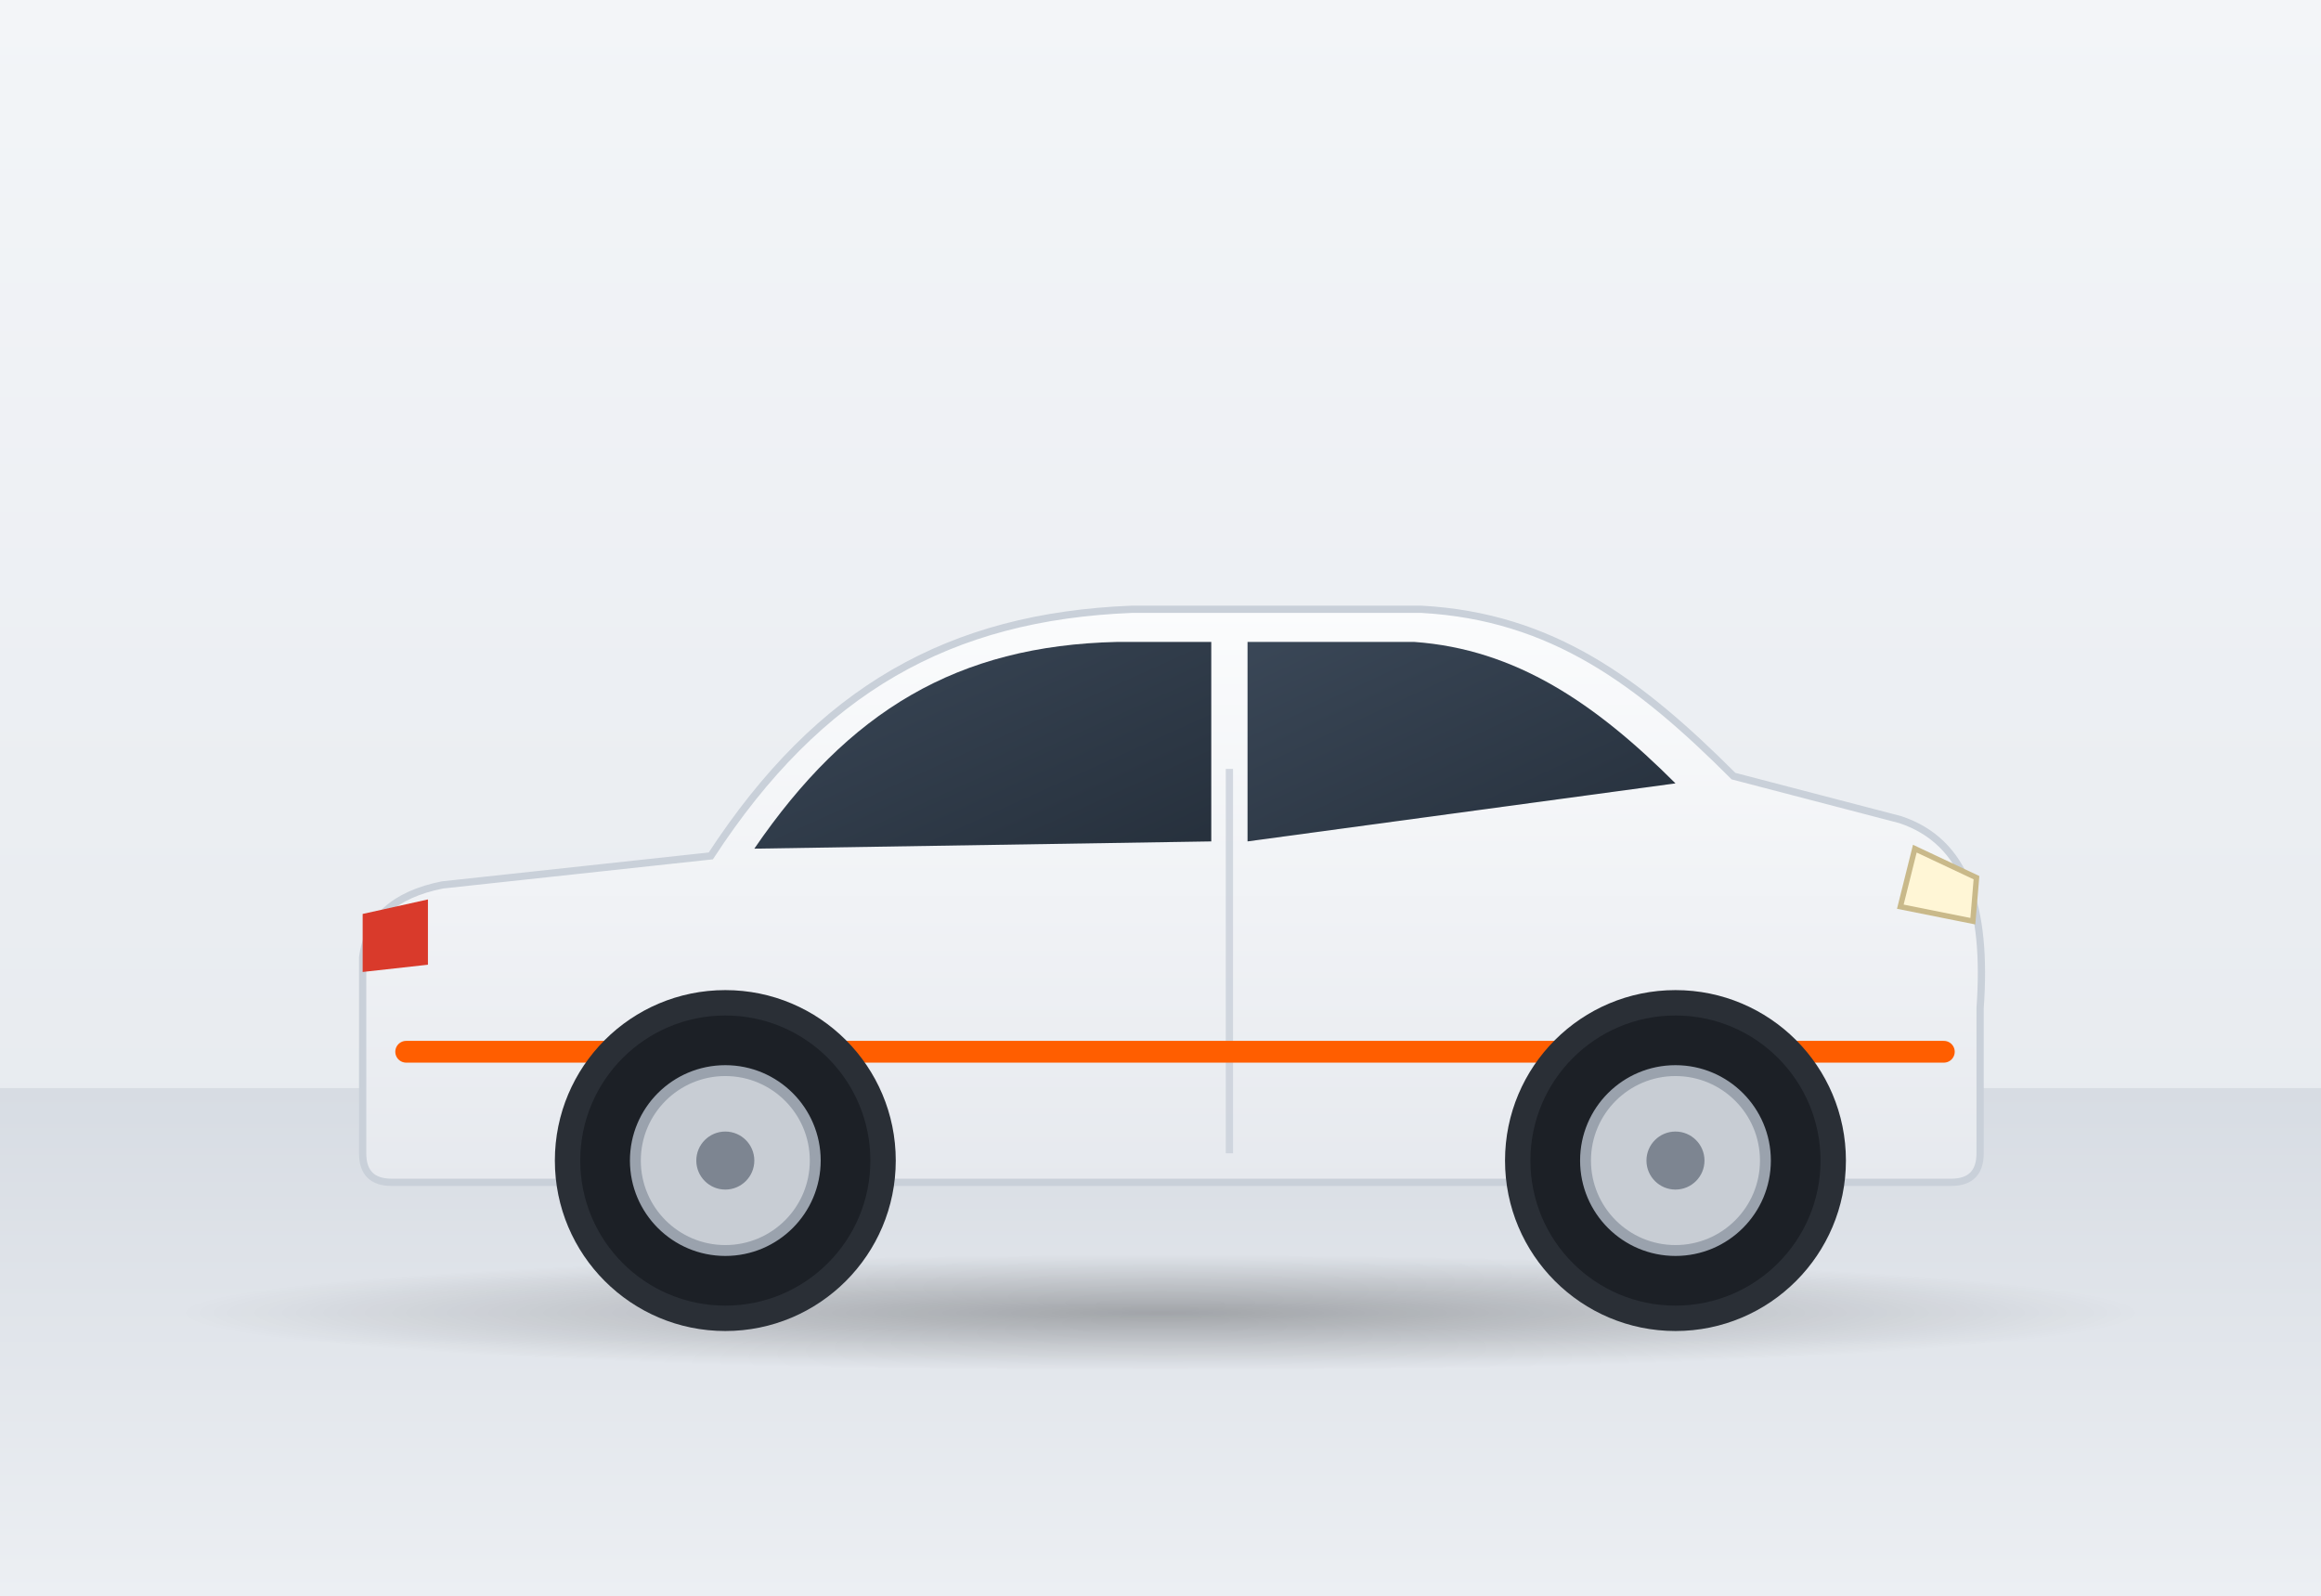
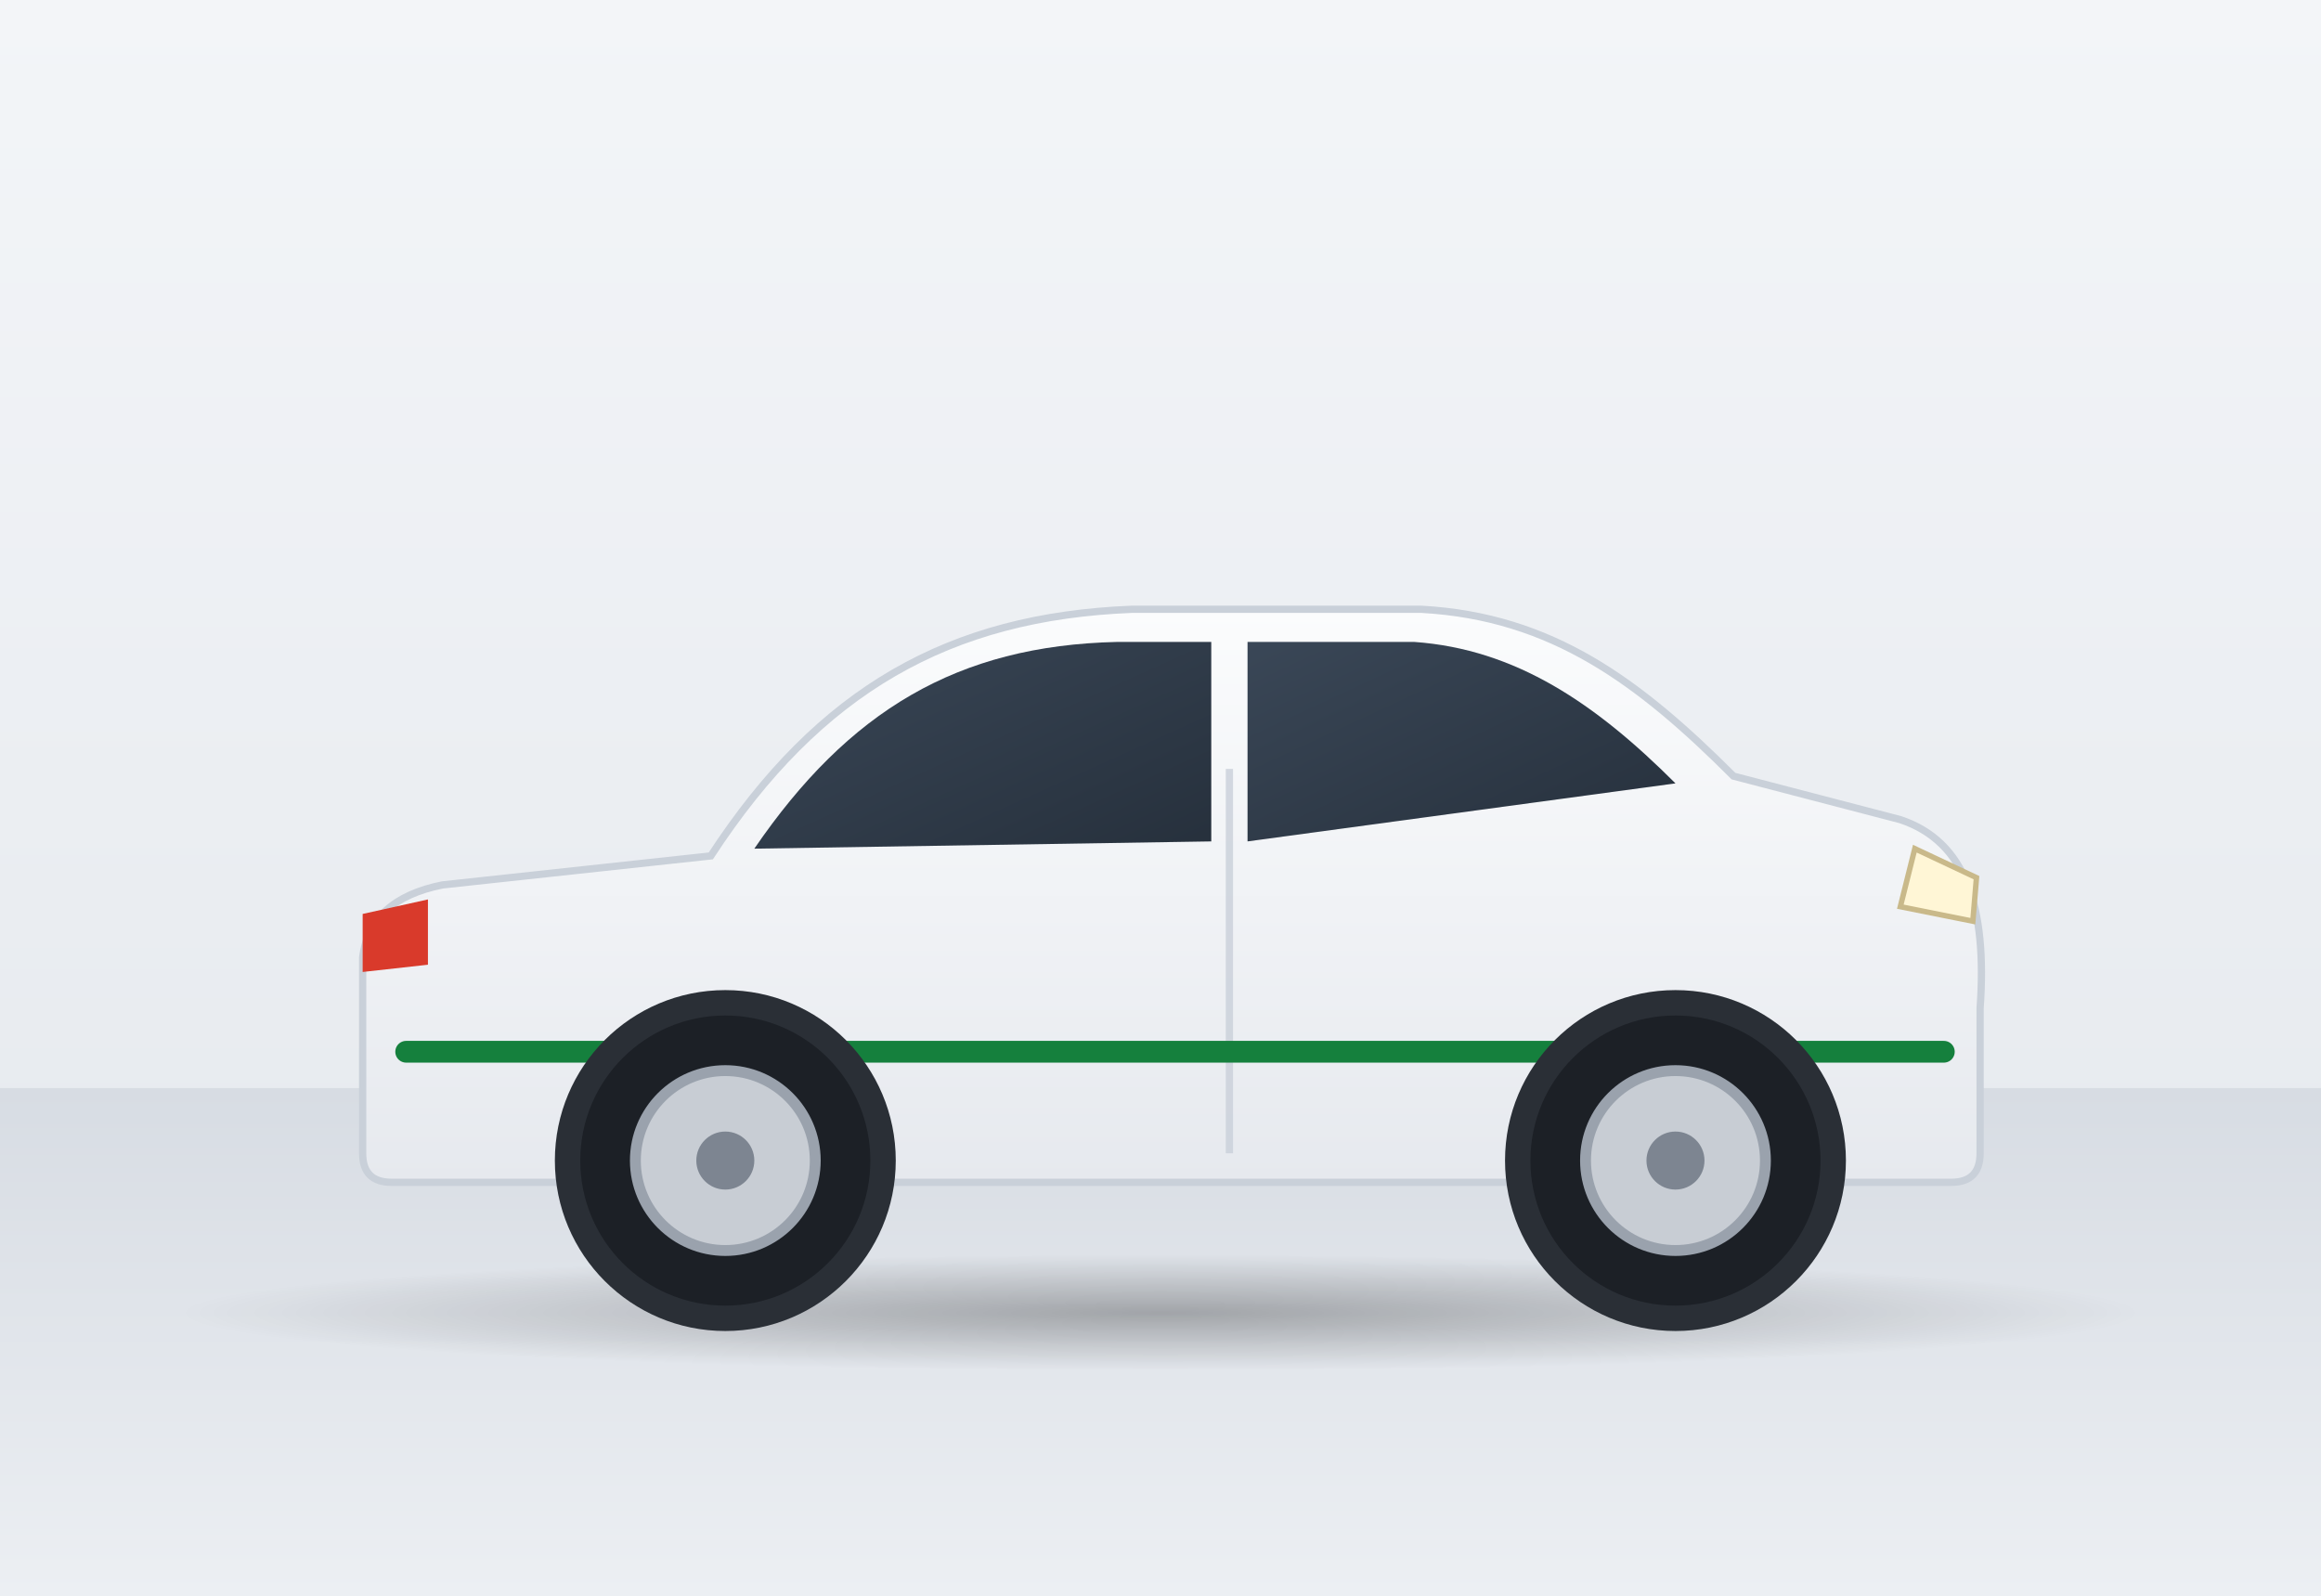
<svg xmlns="http://www.w3.org/2000/svg" viewBox="0 0 640 440" role="img" aria-label="Sedan">
  <defs>
    <linearGradient id="wall" x1="0" y1="0" x2="0" y2="1">
      <stop offset="0" stop-color="#f3f5f8" />
      <stop offset="1" stop-color="#e3e7ec" />
    </linearGradient>
    <linearGradient id="floor" x1="0" y1="0" x2="0" y2="1">
      <stop offset="0" stop-color="#d7dce3" />
      <stop offset="1" stop-color="#eceff3" />
    </linearGradient>
    <linearGradient id="paint" x1="0" y1="0" x2="0" y2="1">
      <stop offset="0" stop-color="#fbfcfd" />
      <stop offset="1" stop-color="#e6e9ee" />
    </linearGradient>
    <linearGradient id="glass" x1="0" y1="0" x2="1" y2="1">
      <stop offset="0" stop-color="#3a4757" />
      <stop offset="1" stop-color="#26303c" />
    </linearGradient>
    <radialGradient id="shadow" cx="0.5" cy="0.5" r="0.5">
      <stop offset="0" stop-color="#000" stop-opacity=".28" />
      <stop offset="1" stop-color="#000" stop-opacity="0" />
    </radialGradient>
  </defs>
  <rect width="640" height="440" fill="url(#wall)" />
  <rect y="300" width="640" height="140" fill="url(#floor)" />
  <ellipse cx="320" cy="362" rx="270" ry="16" fill="url(#shadow)" />
  <path d="M100,318 L100,264 Q102,248 122,244 L196,236 C226,190 262,170 312,168 L392,168 C428,170 452,188 478,214 L524,226 C542,232 548,250 546,278 L546,318 Q546,326 538,326 L108,326 Q100,326 100,318 Z" fill="url(#paint)" stroke="#c9d0d9" stroke-width="2" />
  <path d="M208,234 C234,196 264,178 308,177 L334,177 L334,232 Z" fill="url(#glass)" />
  <path d="M344,177 L390,177 C418,179 440,194 462,216 L344,232 Z" fill="url(#glass)" />
  <path d="M339,212 L339,318" stroke="#c9d0d9" stroke-width="2" opacity=".8" />
-   <path d="M112,290 L536,290" stroke="#FF5E00" stroke-width="6" stroke-linecap="round" />
+   <path d="M112,290 L536,290" stroke="#15803D" stroke-width="6" stroke-linecap="round" />
  <path d="M100,252 L118,248 L118,266 L100,268 Z" fill="#d93a2b" />
  <path d="M528,234 L545,242 L544,254 L524,250 Z" fill="#fff6d6" stroke="#c9b98a" stroke-width="1.5" />
  <circle cx="200" cy="320" r="47" fill="#2a2f36" />
  <circle cx="200" cy="320" r="40" fill="#1c2026" />
  <circle cx="200" cy="320" r="24.8" fill="#c8cdd4" />
  <circle cx="200" cy="320" r="24.8" fill="none" stroke="#9aa2ad" stroke-width="3" />
  <circle cx="200" cy="320" r="8" fill="#7d8591" />
  <circle cx="462" cy="320" r="47" fill="#2a2f36" />
  <circle cx="462" cy="320" r="40" fill="#1c2026" />
  <circle cx="462" cy="320" r="24.8" fill="#c8cdd4" />
  <circle cx="462" cy="320" r="24.8" fill="none" stroke="#9aa2ad" stroke-width="3" />
  <circle cx="462" cy="320" r="8" fill="#7d8591" />
</svg>
